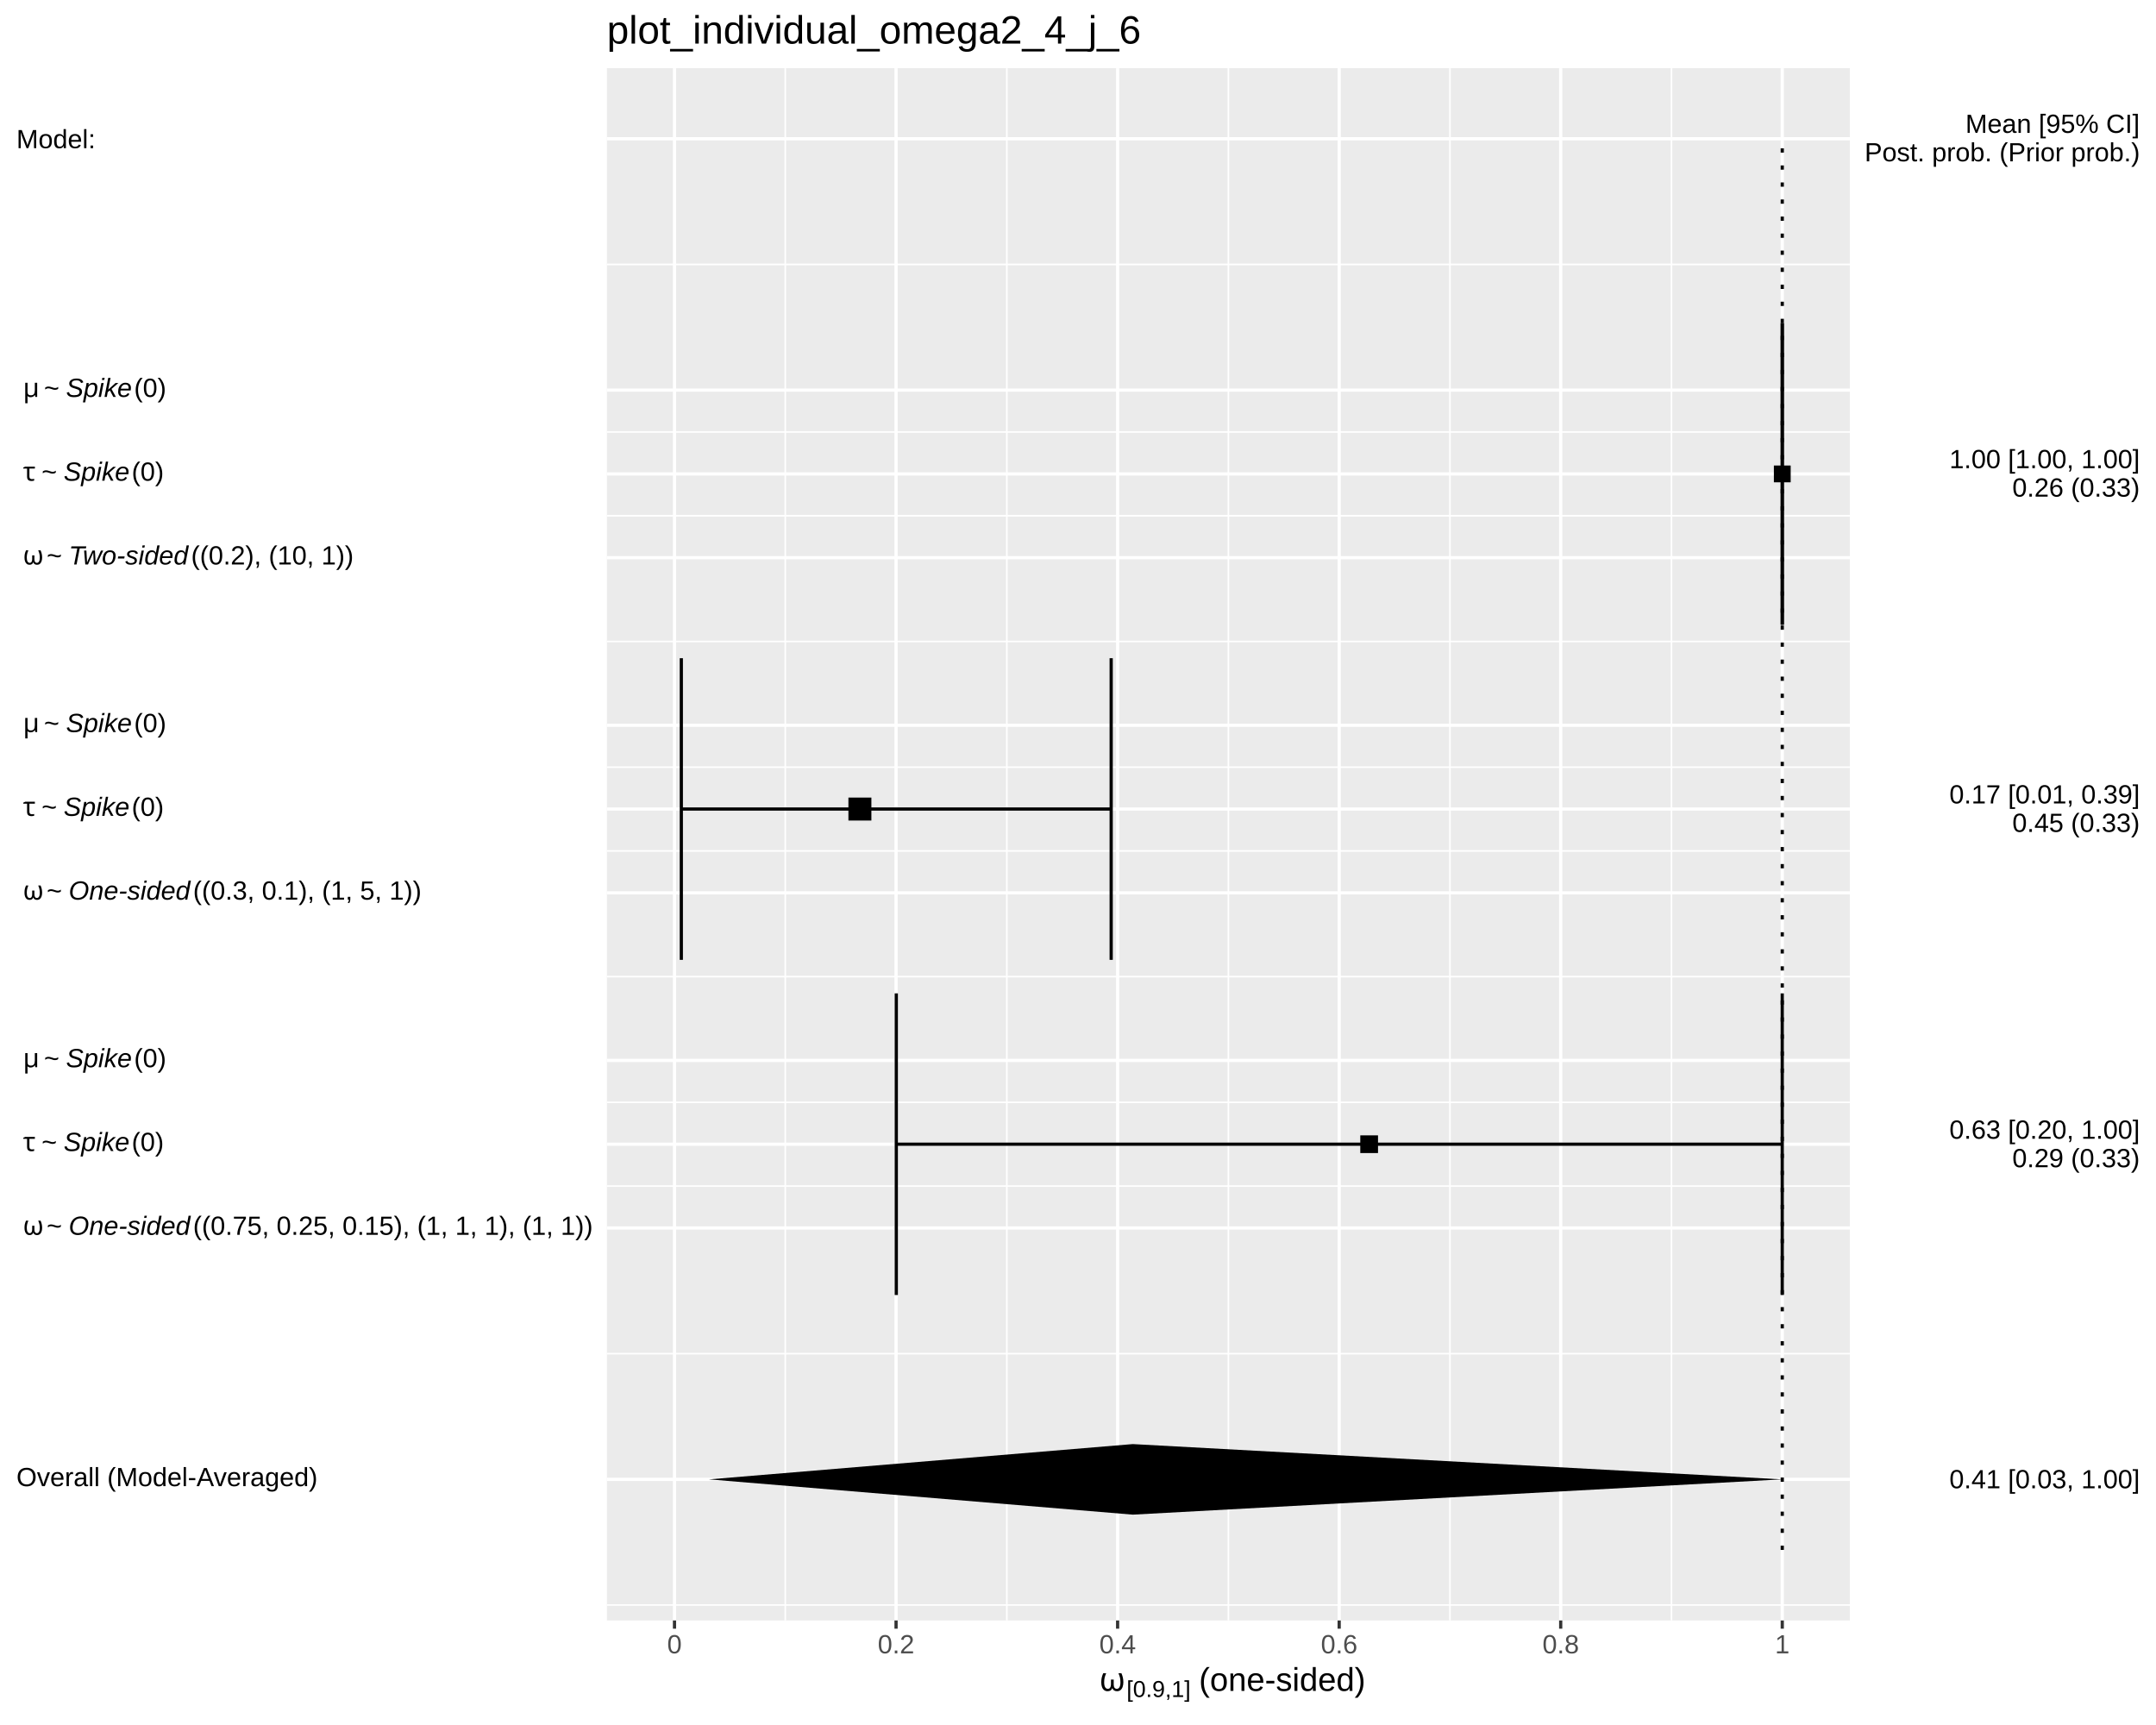
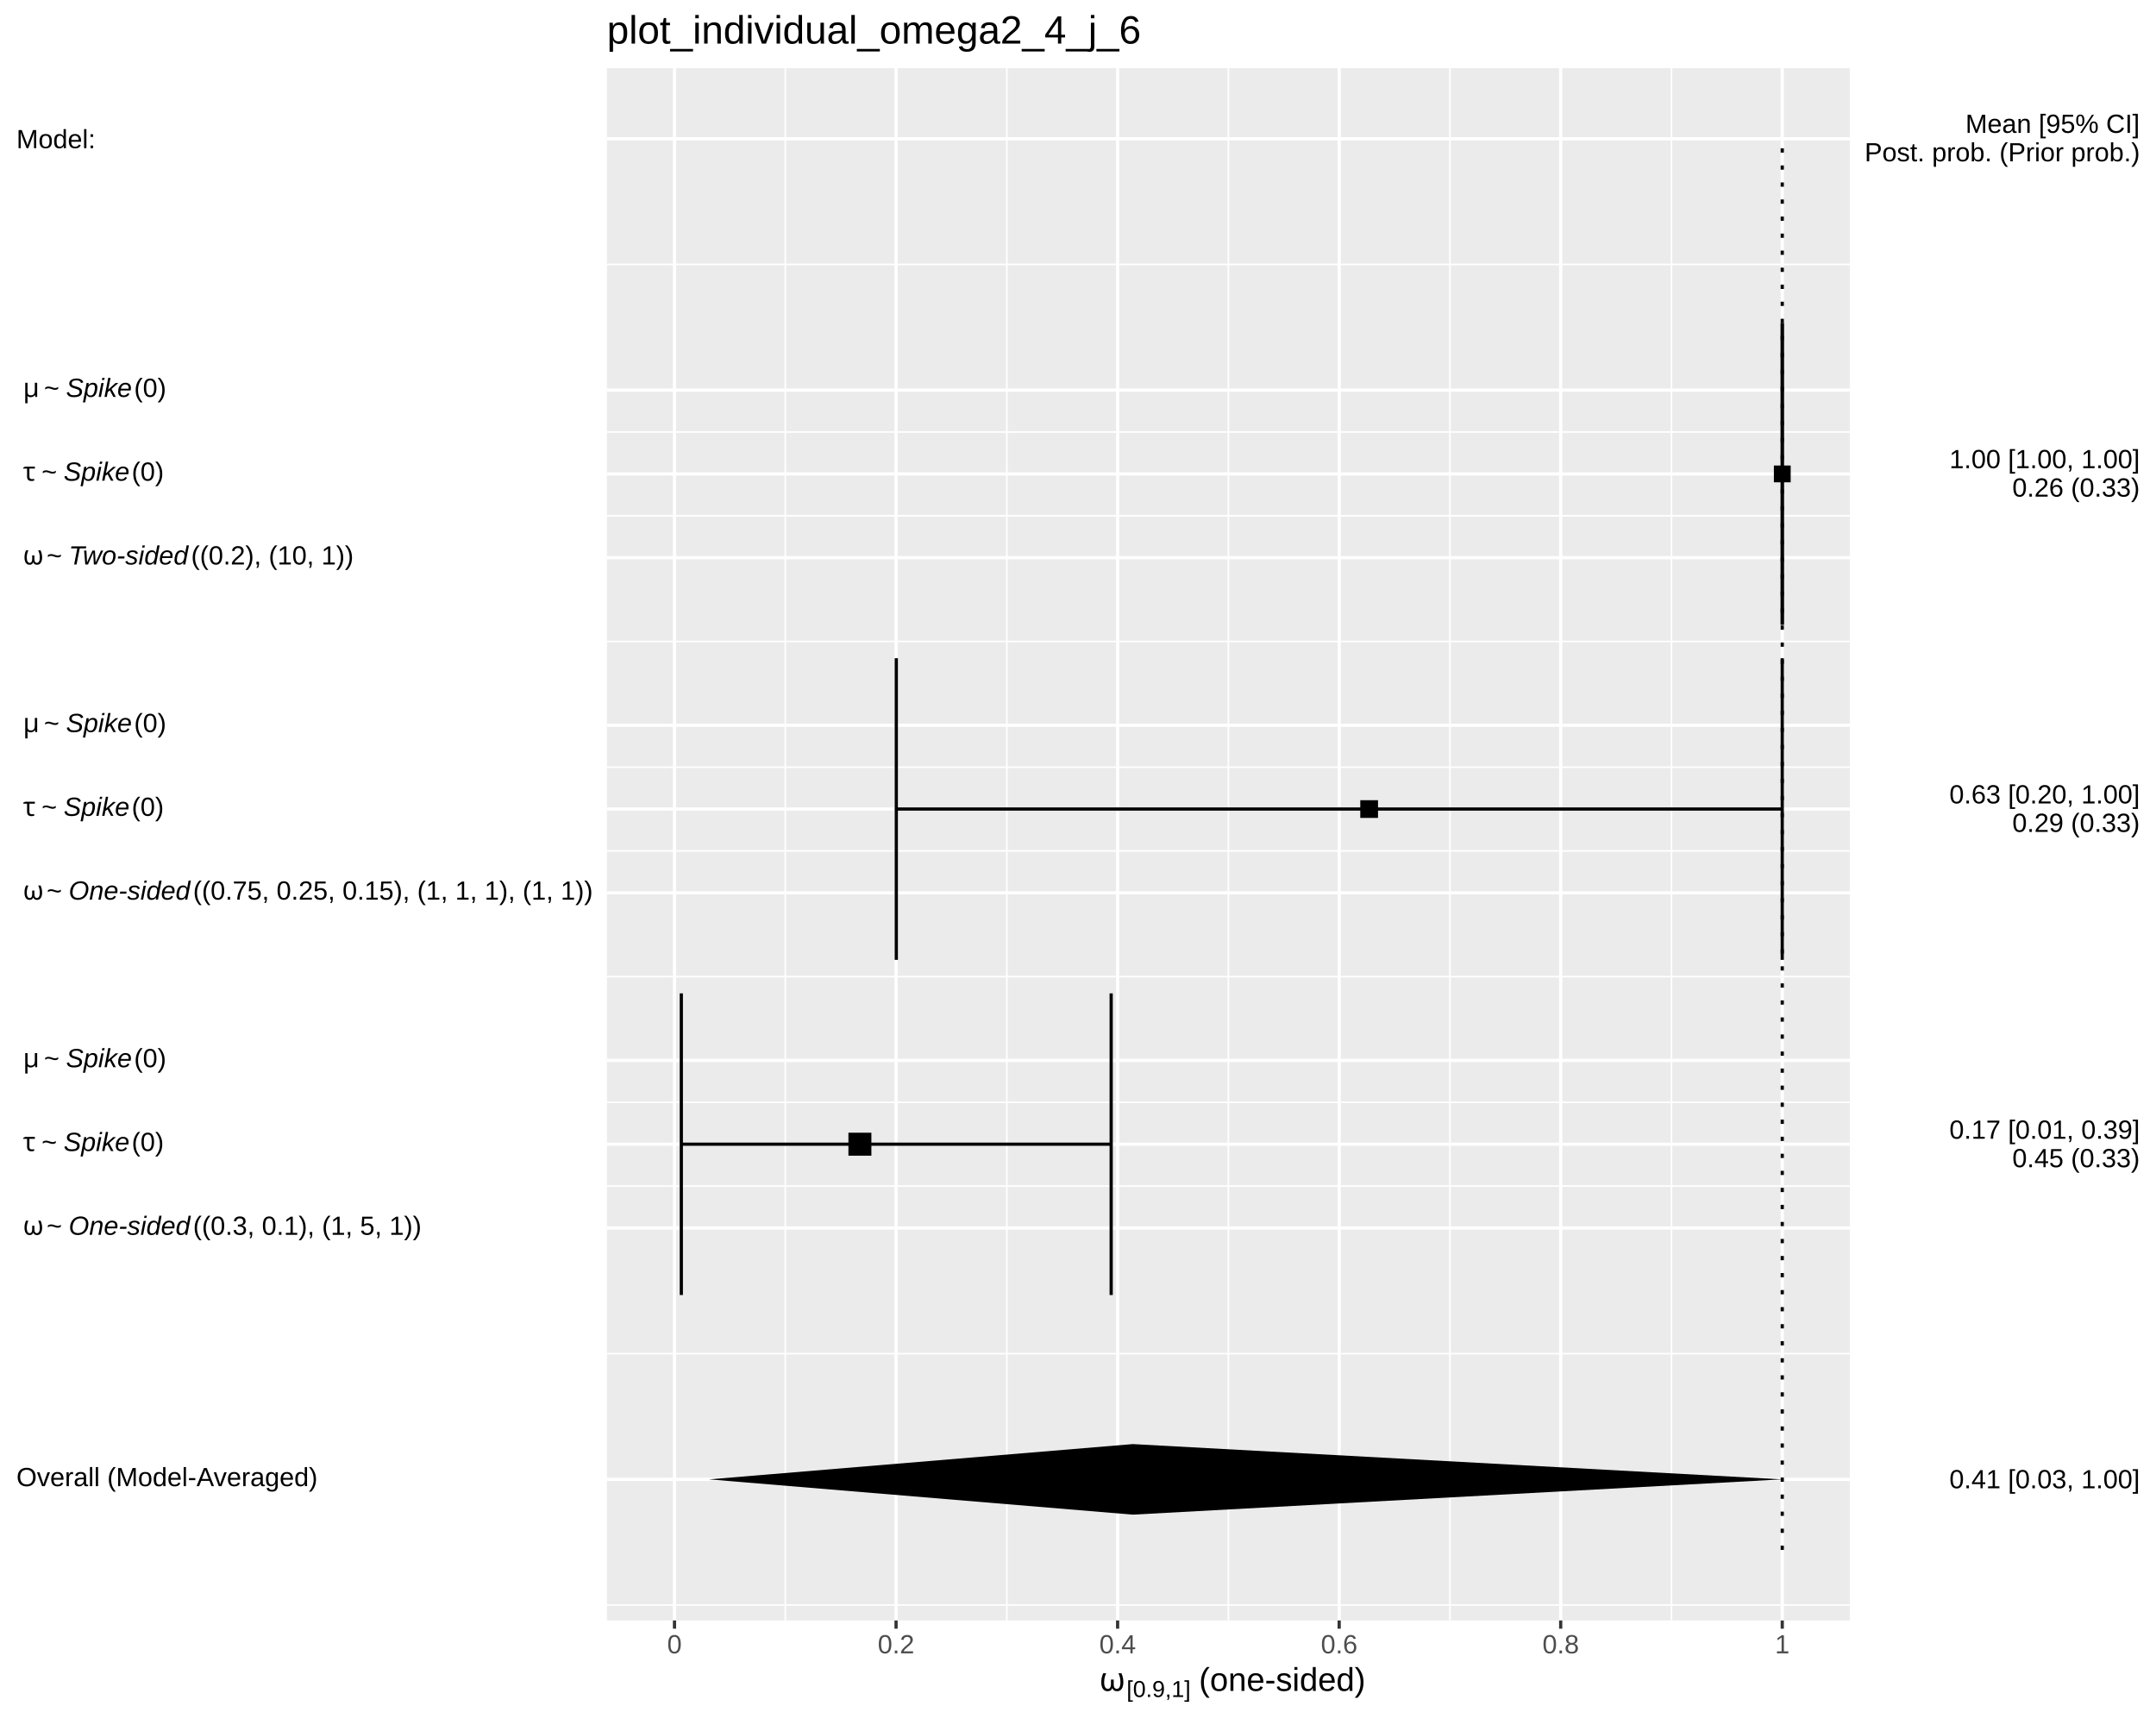
<svg xmlns="http://www.w3.org/2000/svg" viewBox="0 0 720.00 576.00">
  <defs>
    <style type="text/css">
    line, polyline, polygon, path, rect, circle {
      fill: none;
      stroke: #000000;
      stroke-linecap: round;
      stroke-linejoin: round;
      stroke-miterlimit: 10.00;
    }
  </style>
  </defs>
  <rect width="100%" height="100%" style="stroke: none; fill: #FFFFFF;" />
  <rect x="0.00" y="0.00" width="720.00" height="576.00" style="stroke-width: 1.07; stroke: #FFFFFF; fill: #FFFFFF;" />
  <defs>
    <clipPath id="cpMjAyLjY4fDYxNy43Nnw1NDEuMTB8MjIuNzc=">
      <rect x="202.68" y="22.77" width="415.08" height="518.32" />
    </clipPath>
  </defs>
  <rect x="202.68" y="22.77" width="415.08" height="518.32" style="stroke-width: 1.07; stroke: none; fill: #EBEBEB;" clip-path="url(#cpMjAyLjY4fDYxNy43Nnw1NDEuMTB8MjIuNzc=)" />
  <polyline points="202.68,535.94 617.76,535.94 " style="stroke-width: 0.53; stroke: #FFFFFF; stroke-linecap: butt;" clip-path="url(#cpMjAyLjY4fDYxNy43Nnw1NDEuMTB8MjIuNzc=)" />
  <polyline points="202.68,452.01 617.76,452.01 " style="stroke-width: 0.53; stroke: #FFFFFF; stroke-linecap: butt;" clip-path="url(#cpMjAyLjY4fDYxNy43Nnw1NDEuMTB8MjIuNzc=)" />
  <polyline points="202.68,396.05 617.76,396.05 " style="stroke-width: 0.53; stroke: #FFFFFF; stroke-linecap: butt;" clip-path="url(#cpMjAyLjY4fDYxNy43Nnw1NDEuMTB8MjIuNzc=)" />
  <polyline points="202.68,368.08 617.76,368.08 " style="stroke-width: 0.53; stroke: #FFFFFF; stroke-linecap: butt;" clip-path="url(#cpMjAyLjY4fDYxNy43Nnw1NDEuMTB8MjIuNzc=)" />
  <polyline points="202.68,326.11 617.76,326.11 " style="stroke-width: 0.53; stroke: #FFFFFF; stroke-linecap: butt;" clip-path="url(#cpMjAyLjY4fDYxNy43Nnw1NDEuMTB8MjIuNzc=)" />
  <polyline points="202.68,284.14 617.76,284.14 " style="stroke-width: 0.53; stroke: #FFFFFF; stroke-linecap: butt;" clip-path="url(#cpMjAyLjY4fDYxNy43Nnw1NDEuMTB8MjIuNzc=)" />
  <polyline points="202.68,256.16 617.76,256.16 " style="stroke-width: 0.53; stroke: #FFFFFF; stroke-linecap: butt;" clip-path="url(#cpMjAyLjY4fDYxNy43Nnw1NDEuMTB8MjIuNzc=)" />
  <polyline points="202.68,214.20 617.76,214.20 " style="stroke-width: 0.53; stroke: #FFFFFF; stroke-linecap: butt;" clip-path="url(#cpMjAyLjY4fDYxNy43Nnw1NDEuMTB8MjIuNzc=)" />
  <polyline points="202.68,172.23 617.76,172.23 " style="stroke-width: 0.53; stroke: #FFFFFF; stroke-linecap: butt;" clip-path="url(#cpMjAyLjY4fDYxNy43Nnw1NDEuMTB8MjIuNzc=)" />
  <polyline points="202.68,144.25 617.76,144.25 " style="stroke-width: 0.53; stroke: #FFFFFF; stroke-linecap: butt;" clip-path="url(#cpMjAyLjY4fDYxNy43Nnw1NDEuMTB8MjIuNzc=)" />
  <polyline points="202.68,88.30 617.76,88.30 " style="stroke-width: 0.53; stroke: #FFFFFF; stroke-linecap: butt;" clip-path="url(#cpMjAyLjY4fDYxNy43Nnw1NDEuMTB8MjIuNzc=)" />
  <polyline points="262.24,541.10 262.24,22.77 " style="stroke-width: 0.53; stroke: #FFFFFF; stroke-linecap: butt;" clip-path="url(#cpMjAyLjY4fDYxNy43Nnw1NDEuMTB8MjIuNzc=)" />
  <polyline points="336.23,541.10 336.23,22.77 " style="stroke-width: 0.53; stroke: #FFFFFF; stroke-linecap: butt;" clip-path="url(#cpMjAyLjY4fDYxNy43Nnw1NDEuMTB8MjIuNzc=)" />
  <polyline points="410.22,541.10 410.22,22.77 " style="stroke-width: 0.53; stroke: #FFFFFF; stroke-linecap: butt;" clip-path="url(#cpMjAyLjY4fDYxNy43Nnw1NDEuMTB8MjIuNzc=)" />
  <polyline points="484.21,541.10 484.21,22.77 " style="stroke-width: 0.53; stroke: #FFFFFF; stroke-linecap: butt;" clip-path="url(#cpMjAyLjY4fDYxNy43Nnw1NDEuMTB8MjIuNzc=)" />
  <polyline points="558.20,541.10 558.20,22.77 " style="stroke-width: 0.53; stroke: #FFFFFF; stroke-linecap: butt;" clip-path="url(#cpMjAyLjY4fDYxNy43Nnw1NDEuMTB8MjIuNzc=)" />
  <polyline points="202.68,493.98 617.76,493.98 " style="stroke-width: 1.07; stroke: #FFFFFF; stroke-linecap: butt;" clip-path="url(#cpMjAyLjY4fDYxNy43Nnw1NDEuMTB8MjIuNzc=)" />
  <polyline points="202.68,410.04 617.76,410.04 " style="stroke-width: 1.07; stroke: #FFFFFF; stroke-linecap: butt;" clip-path="url(#cpMjAyLjY4fDYxNy43Nnw1NDEuMTB8MjIuNzc=)" />
  <polyline points="202.68,382.06 617.76,382.06 " style="stroke-width: 1.07; stroke: #FFFFFF; stroke-linecap: butt;" clip-path="url(#cpMjAyLjY4fDYxNy43Nnw1NDEuMTB8MjIuNzc=)" />
  <polyline points="202.68,354.09 617.76,354.09 " style="stroke-width: 1.07; stroke: #FFFFFF; stroke-linecap: butt;" clip-path="url(#cpMjAyLjY4fDYxNy43Nnw1NDEuMTB8MjIuNzc=)" />
  <polyline points="202.68,298.13 617.76,298.13 " style="stroke-width: 1.07; stroke: #FFFFFF; stroke-linecap: butt;" clip-path="url(#cpMjAyLjY4fDYxNy43Nnw1NDEuMTB8MjIuNzc=)" />
  <polyline points="202.68,270.15 617.76,270.15 " style="stroke-width: 1.07; stroke: #FFFFFF; stroke-linecap: butt;" clip-path="url(#cpMjAyLjY4fDYxNy43Nnw1NDEuMTB8MjIuNzc=)" />
  <polyline points="202.68,242.18 617.76,242.18 " style="stroke-width: 1.07; stroke: #FFFFFF; stroke-linecap: butt;" clip-path="url(#cpMjAyLjY4fDYxNy43Nnw1NDEuMTB8MjIuNzc=)" />
  <polyline points="202.68,186.22 617.76,186.22 " style="stroke-width: 1.07; stroke: #FFFFFF; stroke-linecap: butt;" clip-path="url(#cpMjAyLjY4fDYxNy43Nnw1NDEuMTB8MjIuNzc=)" />
  <polyline points="202.68,158.24 617.76,158.24 " style="stroke-width: 1.07; stroke: #FFFFFF; stroke-linecap: butt;" clip-path="url(#cpMjAyLjY4fDYxNy43Nnw1NDEuMTB8MjIuNzc=)" />
  <polyline points="202.68,130.26 617.76,130.26 " style="stroke-width: 1.07; stroke: #FFFFFF; stroke-linecap: butt;" clip-path="url(#cpMjAyLjY4fDYxNy43Nnw1NDEuMTB8MjIuNzc=)" />
  <polyline points="202.68,46.33 617.76,46.33 " style="stroke-width: 1.07; stroke: #FFFFFF; stroke-linecap: butt;" clip-path="url(#cpMjAyLjY4fDYxNy43Nnw1NDEuMTB8MjIuNzc=)" />
  <polyline points="225.25,541.10 225.25,22.77 " style="stroke-width: 1.07; stroke: #FFFFFF; stroke-linecap: butt;" clip-path="url(#cpMjAyLjY4fDYxNy43Nnw1NDEuMTB8MjIuNzc=)" />
  <polyline points="299.24,541.10 299.24,22.77 " style="stroke-width: 1.07; stroke: #FFFFFF; stroke-linecap: butt;" clip-path="url(#cpMjAyLjY4fDYxNy43Nnw1NDEuMTB8MjIuNzc=)" />
  <polyline points="373.23,541.10 373.23,22.77 " style="stroke-width: 1.07; stroke: #FFFFFF; stroke-linecap: butt;" clip-path="url(#cpMjAyLjY4fDYxNy43Nnw1NDEuMTB8MjIuNzc=)" />
  <polyline points="447.22,541.10 447.22,22.77 " style="stroke-width: 1.07; stroke: #FFFFFF; stroke-linecap: butt;" clip-path="url(#cpMjAyLjY4fDYxNy43Nnw1NDEuMTB8MjIuNzc=)" />
  <polyline points="521.20,541.10 521.20,22.77 " style="stroke-width: 1.07; stroke: #FFFFFF; stroke-linecap: butt;" clip-path="url(#cpMjAyLjY4fDYxNy43Nnw1NDEuMTB8MjIuNzc=)" />
  <polyline points="595.19,541.10 595.19,22.77 " style="stroke-width: 1.07; stroke: #FFFFFF; stroke-linecap: butt;" clip-path="url(#cpMjAyLjY4fDYxNy43Nnw1NDEuMTB8MjIuNzc=)" />
  <polyline points="595.19,208.60 595.19,107.88 " style="stroke-width: 1.07; stroke-linecap: butt;" clip-path="url(#cpMjAyLjY4fDYxNy43Nnw1NDEuMTB8MjIuNzc=)" />
  <polyline points="595.19,158.24 595.19,158.24 " style="stroke-width: 1.07; stroke-linecap: butt;" clip-path="url(#cpMjAyLjY4fDYxNy43Nnw1NDEuMTB8MjIuNzc=)" />
  <polyline points="595.19,208.60 595.19,107.88 " style="stroke-width: 1.07; stroke-linecap: butt;" clip-path="url(#cpMjAyLjY4fDYxNy43Nnw1NDEuMTB8MjIuNzc=)" />
-   <polyline points="371.08,320.51 371.08,219.79 " style="stroke-width: 1.07; stroke-linecap: butt;" clip-path="url(#cpMjAyLjY4fDYxNy43Nnw1NDEuMTB8MjIuNzc=)" />
-   <polyline points="371.08,270.15 227.53,270.15 " style="stroke-width: 1.07; stroke-linecap: butt;" clip-path="url(#cpMjAyLjY4fDYxNy43Nnw1NDEuMTB8MjIuNzc=)" />
-   <polyline points="227.53,320.51 227.53,219.79 " style="stroke-width: 1.07; stroke-linecap: butt;" clip-path="url(#cpMjAyLjY4fDYxNy43Nnw1NDEuMTB8MjIuNzc=)" />
-   <polyline points="595.18,432.42 595.18,331.70 " style="stroke-width: 1.07; stroke-linecap: butt;" clip-path="url(#cpMjAyLjY4fDYxNy43Nnw1NDEuMTB8MjIuNzc=)" />
-   <polyline points="595.18,382.06 299.32,382.06 " style="stroke-width: 1.07; stroke-linecap: butt;" clip-path="url(#cpMjAyLjY4fDYxNy43Nnw1NDEuMTB8MjIuNzc=)" />
-   <polyline points="299.32,432.42 299.32,331.70 " style="stroke-width: 1.07; stroke-linecap: butt;" clip-path="url(#cpMjAyLjY4fDYxNy43Nnw1NDEuMTB8MjIuNzc=)" />
+   <polyline points="595.18,320.51 595.18,219.79 " style="stroke-width: 1.07; stroke-linecap: butt;" clip-path="url(#cpMjAyLjY4fDYxNy43Nnw1NDEuMTB8MjIuNzc=)" />
+   <polyline points="595.18,270.15 299.32,270.15 " style="stroke-width: 1.07; stroke-linecap: butt;" clip-path="url(#cpMjAyLjY4fDYxNy43Nnw1NDEuMTB8MjIuNzc=)" />
+   <polyline points="299.32,320.51 299.32,219.79 " style="stroke-width: 1.07; stroke-linecap: butt;" clip-path="url(#cpMjAyLjY4fDYxNy43Nnw1NDEuMTB8MjIuNzc=)" />
+   <polyline points="371.08,432.42 371.08,331.70 " style="stroke-width: 1.07; stroke-linecap: butt;" clip-path="url(#cpMjAyLjY4fDYxNy43Nnw1NDEuMTB8MjIuNzc=)" />
+   <polyline points="371.08,382.06 227.53,382.06 " style="stroke-width: 1.07; stroke-linecap: butt;" clip-path="url(#cpMjAyLjY4fDYxNy43Nnw1NDEuMTB8MjIuNzc=)" />
+   <polyline points="227.53,432.42 227.53,331.70 " style="stroke-width: 1.07; stroke-linecap: butt;" clip-path="url(#cpMjAyLjY4fDYxNy43Nnw1NDEuMTB8MjIuNzc=)" />
  <polygon points="592.39,161.05 598.00,161.05 598.00,155.44 592.39,155.44 " style="stroke-width: 0.71; stroke: none; fill: #000000;" clip-path="url(#cpMjAyLjY4fDYxNy43Nnw1NDEuMTB8MjIuNzc=)" />
-   <polygon points="283.33,273.99 291.00,273.99 291.00,266.32 283.33,266.32 " style="stroke-width: 0.71; stroke: none; fill: #000000;" clip-path="url(#cpMjAyLjY4fDYxNy43Nnw1NDEuMTB8MjIuNzc=)" />
-   <polygon points="454.27,385.02 460.19,385.02 460.19,379.11 454.27,379.11 " style="stroke-width: 0.71; stroke: none; fill: #000000;" clip-path="url(#cpMjAyLjY4fDYxNy43Nnw1NDEuMTB8MjIuNzc=)" />
+   <polygon points="454.27,273.11 460.19,273.11 460.19,267.20 454.27,267.20 " style="stroke-width: 0.71; stroke: none; fill: #000000;" clip-path="url(#cpMjAyLjY4fDYxNy43Nnw1NDEuMTB8MjIuNzc=)" />
+   <polygon points="283.33,385.90 291.00,385.90 291.00,378.23 283.33,378.23 " style="stroke-width: 0.71; stroke: none; fill: #000000;" clip-path="url(#cpMjAyLjY4fDYxNy43Nnw1NDEuMTB8MjIuNzc=)" />
  <polygon points="378.29,505.76 236.74,493.98 378.29,482.20 595.19,493.98 " style="stroke-width: 1.07; stroke: none; fill: #000000;" clip-path="url(#cpMjAyLjY4fDYxNy43Nnw1NDEuMTB8MjIuNzc=)" />
  <polyline points="595.19,517.54 595.19,46.33 " style="stroke-width: 1.07; stroke-dasharray: 1.42,4.27; stroke-linecap: butt;" clip-path="url(#cpMjAyLjY4fDYxNy43Nnw1NDEuMTB8MjIuNzc=)" />
  <defs>
    <clipPath id="cpMC4wMHw3MjAuMDB8NTc2LjAwfDAuMDA=">
      <rect x="0.00" y="0.00" width="720.00" height="576.00" />
    </clipPath>
  </defs>
  <g clip-path="url(#cpMC4wMHw3MjAuMDB8NTc2LjAwfDAuMDA=)">
    <text x="5.48" y="496.25" style="font-size: 8.80px; font-family: Liberation Sans;" textLength="100.52px" lengthAdjust="spacingAndGlyphs">Overall (Model-Averaged)</text>
  </g>
  <g clip-path="url(#cpMC4wMHw3MjAuMDB8NTc2LjAwfDAuMDA=)">
    <text x="5.48" y="412.32" style="font-size: 8.80px; font-family: Symbola;" textLength="2.20px" lengthAdjust="spacingAndGlyphs"> </text>
  </g>
  <g clip-path="url(#cpMC4wMHw3MjAuMDB8NTc2LjAwfDAuMDA=)">
    <text x="7.68" y="412.32" style="font-size: 8.80px; font-family: Symbola;" textLength="5.70px" lengthAdjust="spacingAndGlyphs">ω</text>
  </g>
  <g clip-path="url(#cpMC4wMHw3MjAuMDB8NTc2LjAwfDAuMDA=)">
    <text x="13.39" y="412.32" style="font-size: 8.80px; font-family: Symbola;" textLength="2.20px" lengthAdjust="spacingAndGlyphs"> </text>
  </g>
  <g clip-path="url(#cpMC4wMHw3MjAuMDB8NTc2LjAwfDAuMDA=)">
    <text x="15.59" y="412.32" style="font-size: 8.80px; font-family: Liberation Sans;" textLength="5.14px" lengthAdjust="spacingAndGlyphs">~</text>
  </g>
  <g clip-path="url(#cpMC4wMHw3MjAuMDB8NTc2LjAwfDAuMDA=)">
    <text x="20.73" y="412.32" style="font-size: 8.80px; font-family: Symbola;" textLength="2.20px" lengthAdjust="spacingAndGlyphs"> </text>
  </g>
  <g clip-path="url(#cpMC4wMHw3MjAuMDB8NTc2LjAwfDAuMDA=)">
    <text x="22.93" y="412.32" style="font-size: 8.80px; font-style: italic; font-family: Liberation Sans;" textLength="40.58px" lengthAdjust="spacingAndGlyphs">One-sided</text>
  </g>
  <g clip-path="url(#cpMC4wMHw3MjAuMDB8NTc2LjAwfDAuMDA=)">
-     <text x="64.47" y="412.32" style="font-size: 8.80px; font-family: Liberation Sans;" textLength="133.28px" lengthAdjust="spacingAndGlyphs">((0.75, 0.25, 0.15), (1, 1, 1), (1, 1))</text>
+     <text x="64.47" y="412.32" style="font-size: 8.80px; font-family: Liberation Sans;" textLength="76.14px" lengthAdjust="spacingAndGlyphs">((0.3, 0.1), (1, 5, 1))</text>
  </g>
  <g clip-path="url(#cpMC4wMHw3MjAuMDB8NTc2LjAwfDAuMDA=)">
    <text x="5.48" y="384.34" style="font-size: 8.80px; font-family: Symbola;" textLength="2.20px" lengthAdjust="spacingAndGlyphs"> </text>
  </g>
  <g clip-path="url(#cpMC4wMHw3MjAuMDB8NTc2LjAwfDAuMDA=)">
    <text x="7.68" y="384.34" style="font-size: 8.80px; font-family: Symbola;" textLength="4.02px" lengthAdjust="spacingAndGlyphs">τ</text>
  </g>
  <g clip-path="url(#cpMC4wMHw3MjAuMDB8NTc2LjAwfDAuMDA=)">
    <text x="11.70" y="384.34" style="font-size: 8.80px; font-family: Symbola;" textLength="2.20px" lengthAdjust="spacingAndGlyphs"> </text>
  </g>
  <g clip-path="url(#cpMC4wMHw3MjAuMDB8NTc2LjAwfDAuMDA=)">
    <text x="13.90" y="384.34" style="font-size: 8.80px; font-family: Liberation Sans;" textLength="5.14px" lengthAdjust="spacingAndGlyphs">~</text>
  </g>
  <g clip-path="url(#cpMC4wMHw3MjAuMDB8NTc2LjAwfDAuMDA=)">
    <text x="19.04" y="384.34" style="font-size: 8.80px; font-family: Symbola;" textLength="2.20px" lengthAdjust="spacingAndGlyphs"> </text>
  </g>
  <g clip-path="url(#cpMC4wMHw3MjAuMDB8NTc2LjAwfDAuMDA=)">
    <text x="21.25" y="384.34" style="font-size: 8.80px; font-style: italic; font-family: Liberation Sans;" textLength="22.02px" lengthAdjust="spacingAndGlyphs">Spike</text>
  </g>
  <g clip-path="url(#cpMC4wMHw3MjAuMDB8NTc2LjAwfDAuMDA=)">
    <text x="43.97" y="384.34" style="font-size: 8.80px; font-family: Liberation Sans;" textLength="10.73px" lengthAdjust="spacingAndGlyphs">(0)</text>
  </g>
  <g clip-path="url(#cpMC4wMHw3MjAuMDB8NTc2LjAwfDAuMDA=)">
    <text x="5.48" y="356.36" style="font-size: 8.80px; font-family: Symbola;" textLength="2.20px" lengthAdjust="spacingAndGlyphs"> </text>
  </g>
  <g clip-path="url(#cpMC4wMHw3MjAuMDB8NTc2LjAwfDAuMDA=)">
    <text x="7.68" y="356.36" style="font-size: 8.80px; font-family: Symbola;" textLength="4.81px" lengthAdjust="spacingAndGlyphs">μ</text>
  </g>
  <g clip-path="url(#cpMC4wMHw3MjAuMDB8NTc2LjAwfDAuMDA=)">
    <text x="12.50" y="356.36" style="font-size: 8.80px; font-family: Symbola;" textLength="2.20px" lengthAdjust="spacingAndGlyphs"> </text>
  </g>
  <g clip-path="url(#cpMC4wMHw3MjAuMDB8NTc2LjAwfDAuMDA=)">
    <text x="14.70" y="356.36" style="font-size: 8.80px; font-family: Liberation Sans;" textLength="5.14px" lengthAdjust="spacingAndGlyphs">~</text>
  </g>
  <g clip-path="url(#cpMC4wMHw3MjAuMDB8NTc2LjAwfDAuMDA=)">
    <text x="19.84" y="356.36" style="font-size: 8.80px; font-family: Symbola;" textLength="2.20px" lengthAdjust="spacingAndGlyphs"> </text>
  </g>
  <g clip-path="url(#cpMC4wMHw3MjAuMDB8NTc2LjAwfDAuMDA=)">
    <text x="22.04" y="356.36" style="font-size: 8.80px; font-style: italic; font-family: Liberation Sans;" textLength="22.02px" lengthAdjust="spacingAndGlyphs">Spike</text>
  </g>
  <g clip-path="url(#cpMC4wMHw3MjAuMDB8NTc2LjAwfDAuMDA=)">
    <text x="44.77" y="356.36" style="font-size: 8.80px; font-family: Liberation Sans;" textLength="10.73px" lengthAdjust="spacingAndGlyphs">(0)</text>
  </g>
  <g clip-path="url(#cpMC4wMHw3MjAuMDB8NTc2LjAwfDAuMDA=)">
    <text x="5.48" y="300.40" style="font-size: 8.80px; font-family: Symbola;" textLength="2.20px" lengthAdjust="spacingAndGlyphs"> </text>
  </g>
  <g clip-path="url(#cpMC4wMHw3MjAuMDB8NTc2LjAwfDAuMDA=)">
    <text x="7.68" y="300.40" style="font-size: 8.80px; font-family: Symbola;" textLength="5.70px" lengthAdjust="spacingAndGlyphs">ω</text>
  </g>
  <g clip-path="url(#cpMC4wMHw3MjAuMDB8NTc2LjAwfDAuMDA=)">
    <text x="13.39" y="300.40" style="font-size: 8.80px; font-family: Symbola;" textLength="2.20px" lengthAdjust="spacingAndGlyphs"> </text>
  </g>
  <g clip-path="url(#cpMC4wMHw3MjAuMDB8NTc2LjAwfDAuMDA=)">
    <text x="15.59" y="300.40" style="font-size: 8.80px; font-family: Liberation Sans;" textLength="5.14px" lengthAdjust="spacingAndGlyphs">~</text>
  </g>
  <g clip-path="url(#cpMC4wMHw3MjAuMDB8NTc2LjAwfDAuMDA=)">
    <text x="20.73" y="300.40" style="font-size: 8.80px; font-family: Symbola;" textLength="2.20px" lengthAdjust="spacingAndGlyphs"> </text>
  </g>
  <g clip-path="url(#cpMC4wMHw3MjAuMDB8NTc2LjAwfDAuMDA=)">
    <text x="22.93" y="300.40" style="font-size: 8.80px; font-style: italic; font-family: Liberation Sans;" textLength="40.58px" lengthAdjust="spacingAndGlyphs">One-sided</text>
  </g>
  <g clip-path="url(#cpMC4wMHw3MjAuMDB8NTc2LjAwfDAuMDA=)">
-     <text x="64.47" y="300.40" style="font-size: 8.80px; font-family: Liberation Sans;" textLength="76.14px" lengthAdjust="spacingAndGlyphs">((0.3, 0.1), (1, 5, 1))</text>
+     <text x="64.47" y="300.40" style="font-size: 8.80px; font-family: Liberation Sans;" textLength="133.28px" lengthAdjust="spacingAndGlyphs">((0.75, 0.25, 0.15), (1, 1, 1), (1, 1))</text>
  </g>
  <g clip-path="url(#cpMC4wMHw3MjAuMDB8NTc2LjAwfDAuMDA=)">
    <text x="5.48" y="272.43" style="font-size: 8.80px; font-family: Symbola;" textLength="2.20px" lengthAdjust="spacingAndGlyphs"> </text>
  </g>
  <g clip-path="url(#cpMC4wMHw3MjAuMDB8NTc2LjAwfDAuMDA=)">
    <text x="7.68" y="272.43" style="font-size: 8.80px; font-family: Symbola;" textLength="4.02px" lengthAdjust="spacingAndGlyphs">τ</text>
  </g>
  <g clip-path="url(#cpMC4wMHw3MjAuMDB8NTc2LjAwfDAuMDA=)">
    <text x="11.70" y="272.43" style="font-size: 8.80px; font-family: Symbola;" textLength="2.20px" lengthAdjust="spacingAndGlyphs"> </text>
  </g>
  <g clip-path="url(#cpMC4wMHw3MjAuMDB8NTc2LjAwfDAuMDA=)">
    <text x="13.90" y="272.43" style="font-size: 8.80px; font-family: Liberation Sans;" textLength="5.14px" lengthAdjust="spacingAndGlyphs">~</text>
  </g>
  <g clip-path="url(#cpMC4wMHw3MjAuMDB8NTc2LjAwfDAuMDA=)">
    <text x="19.04" y="272.43" style="font-size: 8.80px; font-family: Symbola;" textLength="2.20px" lengthAdjust="spacingAndGlyphs"> </text>
  </g>
  <g clip-path="url(#cpMC4wMHw3MjAuMDB8NTc2LjAwfDAuMDA=)">
    <text x="21.25" y="272.43" style="font-size: 8.80px; font-style: italic; font-family: Liberation Sans;" textLength="22.02px" lengthAdjust="spacingAndGlyphs">Spike</text>
  </g>
  <g clip-path="url(#cpMC4wMHw3MjAuMDB8NTc2LjAwfDAuMDA=)">
    <text x="43.97" y="272.43" style="font-size: 8.80px; font-family: Liberation Sans;" textLength="10.73px" lengthAdjust="spacingAndGlyphs">(0)</text>
  </g>
  <g clip-path="url(#cpMC4wMHw3MjAuMDB8NTc2LjAwfDAuMDA=)">
    <text x="5.48" y="244.45" style="font-size: 8.80px; font-family: Symbola;" textLength="2.20px" lengthAdjust="spacingAndGlyphs"> </text>
  </g>
  <g clip-path="url(#cpMC4wMHw3MjAuMDB8NTc2LjAwfDAuMDA=)">
    <text x="7.68" y="244.45" style="font-size: 8.80px; font-family: Symbola;" textLength="4.81px" lengthAdjust="spacingAndGlyphs">μ</text>
  </g>
  <g clip-path="url(#cpMC4wMHw3MjAuMDB8NTc2LjAwfDAuMDA=)">
    <text x="12.50" y="244.45" style="font-size: 8.80px; font-family: Symbola;" textLength="2.20px" lengthAdjust="spacingAndGlyphs"> </text>
  </g>
  <g clip-path="url(#cpMC4wMHw3MjAuMDB8NTc2LjAwfDAuMDA=)">
    <text x="14.70" y="244.45" style="font-size: 8.80px; font-family: Liberation Sans;" textLength="5.14px" lengthAdjust="spacingAndGlyphs">~</text>
  </g>
  <g clip-path="url(#cpMC4wMHw3MjAuMDB8NTc2LjAwfDAuMDA=)">
    <text x="19.84" y="244.45" style="font-size: 8.80px; font-family: Symbola;" textLength="2.20px" lengthAdjust="spacingAndGlyphs"> </text>
  </g>
  <g clip-path="url(#cpMC4wMHw3MjAuMDB8NTc2LjAwfDAuMDA=)">
    <text x="22.04" y="244.45" style="font-size: 8.80px; font-style: italic; font-family: Liberation Sans;" textLength="22.02px" lengthAdjust="spacingAndGlyphs">Spike</text>
  </g>
  <g clip-path="url(#cpMC4wMHw3MjAuMDB8NTc2LjAwfDAuMDA=)">
    <text x="44.77" y="244.45" style="font-size: 8.80px; font-family: Liberation Sans;" textLength="10.73px" lengthAdjust="spacingAndGlyphs">(0)</text>
  </g>
  <g clip-path="url(#cpMC4wMHw3MjAuMDB8NTc2LjAwfDAuMDA=)">
    <text x="5.48" y="188.49" style="font-size: 8.80px; font-family: Symbola;" textLength="2.20px" lengthAdjust="spacingAndGlyphs"> </text>
  </g>
  <g clip-path="url(#cpMC4wMHw3MjAuMDB8NTc2LjAwfDAuMDA=)">
    <text x="7.68" y="188.49" style="font-size: 8.80px; font-family: Symbola;" textLength="5.70px" lengthAdjust="spacingAndGlyphs">ω</text>
  </g>
  <g clip-path="url(#cpMC4wMHw3MjAuMDB8NTc2LjAwfDAuMDA=)">
    <text x="13.39" y="188.49" style="font-size: 8.80px; font-family: Symbola;" textLength="2.20px" lengthAdjust="spacingAndGlyphs"> </text>
  </g>
  <g clip-path="url(#cpMC4wMHw3MjAuMDB8NTc2LjAwfDAuMDA=)">
    <text x="15.59" y="188.49" style="font-size: 8.80px; font-family: Liberation Sans;" textLength="5.14px" lengthAdjust="spacingAndGlyphs">~</text>
  </g>
  <g clip-path="url(#cpMC4wMHw3MjAuMDB8NTc2LjAwfDAuMDA=)">
    <text x="20.73" y="188.49" style="font-size: 8.80px; font-family: Symbola;" textLength="2.20px" lengthAdjust="spacingAndGlyphs"> </text>
  </g>
  <g clip-path="url(#cpMC4wMHw3MjAuMDB8NTc2LjAwfDAuMDA=)">
    <text x="22.93" y="188.49" style="font-size: 8.80px; font-style: italic; font-family: Liberation Sans;" textLength="39.92px" lengthAdjust="spacingAndGlyphs">Two-sided</text>
  </g>
  <g clip-path="url(#cpMC4wMHw3MjAuMDB8NTc2LjAwfDAuMDA=)">
    <text x="63.81" y="188.49" style="font-size: 8.80px; font-family: Liberation Sans;" textLength="54.17px" lengthAdjust="spacingAndGlyphs">((0.2), (10, 1))</text>
  </g>
  <g clip-path="url(#cpMC4wMHw3MjAuMDB8NTc2LjAwfDAuMDA=)">
    <text x="5.48" y="160.52" style="font-size: 8.80px; font-family: Symbola;" textLength="2.20px" lengthAdjust="spacingAndGlyphs"> </text>
  </g>
  <g clip-path="url(#cpMC4wMHw3MjAuMDB8NTc2LjAwfDAuMDA=)">
    <text x="7.68" y="160.52" style="font-size: 8.80px; font-family: Symbola;" textLength="4.02px" lengthAdjust="spacingAndGlyphs">τ</text>
  </g>
  <g clip-path="url(#cpMC4wMHw3MjAuMDB8NTc2LjAwfDAuMDA=)">
    <text x="11.70" y="160.52" style="font-size: 8.80px; font-family: Symbola;" textLength="2.20px" lengthAdjust="spacingAndGlyphs"> </text>
  </g>
  <g clip-path="url(#cpMC4wMHw3MjAuMDB8NTc2LjAwfDAuMDA=)">
    <text x="13.90" y="160.52" style="font-size: 8.80px; font-family: Liberation Sans;" textLength="5.14px" lengthAdjust="spacingAndGlyphs">~</text>
  </g>
  <g clip-path="url(#cpMC4wMHw3MjAuMDB8NTc2LjAwfDAuMDA=)">
    <text x="19.04" y="160.52" style="font-size: 8.80px; font-family: Symbola;" textLength="2.20px" lengthAdjust="spacingAndGlyphs"> </text>
  </g>
  <g clip-path="url(#cpMC4wMHw3MjAuMDB8NTc2LjAwfDAuMDA=)">
    <text x="21.25" y="160.52" style="font-size: 8.80px; font-style: italic; font-family: Liberation Sans;" textLength="22.02px" lengthAdjust="spacingAndGlyphs">Spike</text>
  </g>
  <g clip-path="url(#cpMC4wMHw3MjAuMDB8NTc2LjAwfDAuMDA=)">
    <text x="43.97" y="160.52" style="font-size: 8.80px; font-family: Liberation Sans;" textLength="10.73px" lengthAdjust="spacingAndGlyphs">(0)</text>
  </g>
  <g clip-path="url(#cpMC4wMHw3MjAuMDB8NTc2LjAwfDAuMDA=)">
    <text x="5.48" y="132.54" style="font-size: 8.80px; font-family: Symbola;" textLength="2.20px" lengthAdjust="spacingAndGlyphs"> </text>
  </g>
  <g clip-path="url(#cpMC4wMHw3MjAuMDB8NTc2LjAwfDAuMDA=)">
    <text x="7.68" y="132.54" style="font-size: 8.80px; font-family: Symbola;" textLength="4.81px" lengthAdjust="spacingAndGlyphs">μ</text>
  </g>
  <g clip-path="url(#cpMC4wMHw3MjAuMDB8NTc2LjAwfDAuMDA=)">
    <text x="12.50" y="132.54" style="font-size: 8.80px; font-family: Symbola;" textLength="2.20px" lengthAdjust="spacingAndGlyphs"> </text>
  </g>
  <g clip-path="url(#cpMC4wMHw3MjAuMDB8NTc2LjAwfDAuMDA=)">
    <text x="14.70" y="132.54" style="font-size: 8.80px; font-family: Liberation Sans;" textLength="5.14px" lengthAdjust="spacingAndGlyphs">~</text>
  </g>
  <g clip-path="url(#cpMC4wMHw3MjAuMDB8NTc2LjAwfDAuMDA=)">
    <text x="19.84" y="132.54" style="font-size: 8.80px; font-family: Symbola;" textLength="2.20px" lengthAdjust="spacingAndGlyphs"> </text>
  </g>
  <g clip-path="url(#cpMC4wMHw3MjAuMDB8NTc2LjAwfDAuMDA=)">
    <text x="22.04" y="132.54" style="font-size: 8.80px; font-style: italic; font-family: Liberation Sans;" textLength="22.02px" lengthAdjust="spacingAndGlyphs">Spike</text>
  </g>
  <g clip-path="url(#cpMC4wMHw3MjAuMDB8NTc2LjAwfDAuMDA=)">
    <text x="44.77" y="132.54" style="font-size: 8.80px; font-family: Liberation Sans;" textLength="10.73px" lengthAdjust="spacingAndGlyphs">(0)</text>
  </g>
  <g clip-path="url(#cpMC4wMHw3MjAuMDB8NTc2LjAwfDAuMDA=)">
    <text x="5.48" y="49.48" style="font-size: 8.80px; font-family: Liberation Sans;" textLength="26.39px" lengthAdjust="spacingAndGlyphs">Model:</text>
  </g>
  <g clip-path="url(#cpMC4wMHw3MjAuMDB8NTc2LjAwfDAuMDA=)">
    <text x="651.00" y="496.95" style="font-size: 8.80px; font-family: Liberation Sans;" textLength="63.52px" lengthAdjust="spacingAndGlyphs">0.41 [0.03, 1.00]</text>
  </g>
  <g clip-path="url(#cpMC4wMHw3MjAuMDB8NTc2LjAwfDAuMDA=)">
-     <text x="651.00" y="380.24" style="font-size: 8.80px; font-family: Liberation Sans;" textLength="63.52px" lengthAdjust="spacingAndGlyphs">0.63 [0.20, 1.00]</text>
-   </g>
-   <g clip-path="url(#cpMC4wMHw3MjAuMDB8NTc2LjAwfDAuMDA=)">
-     <text x="672.02" y="389.75" style="font-size: 8.80px; font-family: Liberation Sans;" textLength="42.50px" lengthAdjust="spacingAndGlyphs">0.29 (0.33)</text>
-   </g>
-   <g clip-path="url(#cpMC4wMHw3MjAuMDB8NTc2LjAwfDAuMDA=)">
-     <text x="651.00" y="268.28" style="font-size: 8.80px; font-family: Liberation Sans;" textLength="63.52px" lengthAdjust="spacingAndGlyphs">0.17 [0.01, 0.39]</text>
-   </g>
-   <g clip-path="url(#cpMC4wMHw3MjAuMDB8NTc2LjAwfDAuMDA=)">
-     <text x="672.02" y="277.79" style="font-size: 8.80px; font-family: Liberation Sans;" textLength="42.50px" lengthAdjust="spacingAndGlyphs">0.45 (0.33)</text>
+     <text x="651.00" y="380.24" style="font-size: 8.80px; font-family: Liberation Sans;" textLength="63.52px" lengthAdjust="spacingAndGlyphs">0.17 [0.01, 0.39]</text>
+   </g>
+   <g clip-path="url(#cpMC4wMHw3MjAuMDB8NTc2LjAwfDAuMDA=)">
+     <text x="672.02" y="389.75" style="font-size: 8.80px; font-family: Liberation Sans;" textLength="42.50px" lengthAdjust="spacingAndGlyphs">0.45 (0.33)</text>
+   </g>
+   <g clip-path="url(#cpMC4wMHw3MjAuMDB8NTc2LjAwfDAuMDA=)">
+     <text x="651.00" y="268.28" style="font-size: 8.80px; font-family: Liberation Sans;" textLength="63.52px" lengthAdjust="spacingAndGlyphs">0.63 [0.20, 1.00]</text>
+   </g>
+   <g clip-path="url(#cpMC4wMHw3MjAuMDB8NTc2LjAwfDAuMDA=)">
+     <text x="672.02" y="277.79" style="font-size: 8.80px; font-family: Liberation Sans;" textLength="42.50px" lengthAdjust="spacingAndGlyphs">0.29 (0.33)</text>
  </g>
  <g clip-path="url(#cpMC4wMHw3MjAuMDB8NTc2LjAwfDAuMDA=)">
    <text x="651.00" y="156.33" style="font-size: 8.80px; font-family: Liberation Sans;" textLength="63.52px" lengthAdjust="spacingAndGlyphs">1.00 [1.00, 1.00]</text>
  </g>
  <g clip-path="url(#cpMC4wMHw3MjAuMDB8NTc2LjAwfDAuMDA=)">
    <text x="672.02" y="165.83" style="font-size: 8.80px; font-family: Liberation Sans;" textLength="42.50px" lengthAdjust="spacingAndGlyphs">0.26 (0.33)</text>
  </g>
  <g clip-path="url(#cpMC4wMHw3MjAuMDB8NTc2LjAwfDAuMDA=)">
    <text x="656.36" y="44.37" style="font-size: 8.80px; font-family: Liberation Sans;" textLength="58.16px" lengthAdjust="spacingAndGlyphs">Mean [95% CI]</text>
  </g>
  <g clip-path="url(#cpMC4wMHw3MjAuMDB8NTc2LjAwfDAuMDA=)">
    <text x="622.69" y="53.87" style="font-size: 8.80px; font-family: Liberation Sans;" textLength="91.83px" lengthAdjust="spacingAndGlyphs">Post. prob. (Prior prob.)</text>
  </g>
  <polyline points="225.25,543.84 225.25,541.10 " style="stroke-width: 1.07; stroke: #333333; stroke-linecap: butt;" clip-path="url(#cpMC4wMHw3MjAuMDB8NTc2LjAwfDAuMDA=)" />
  <polyline points="299.24,543.84 299.24,541.10 " style="stroke-width: 1.07; stroke: #333333; stroke-linecap: butt;" clip-path="url(#cpMC4wMHw3MjAuMDB8NTc2LjAwfDAuMDA=)" />
  <polyline points="373.23,543.84 373.23,541.10 " style="stroke-width: 1.07; stroke: #333333; stroke-linecap: butt;" clip-path="url(#cpMC4wMHw3MjAuMDB8NTc2LjAwfDAuMDA=)" />
  <polyline points="447.22,543.84 447.22,541.10 " style="stroke-width: 1.07; stroke: #333333; stroke-linecap: butt;" clip-path="url(#cpMC4wMHw3MjAuMDB8NTc2LjAwfDAuMDA=)" />
  <polyline points="521.20,543.84 521.20,541.10 " style="stroke-width: 1.07; stroke: #333333; stroke-linecap: butt;" clip-path="url(#cpMC4wMHw3MjAuMDB8NTc2LjAwfDAuMDA=)" />
  <polyline points="595.19,543.84 595.19,541.10 " style="stroke-width: 1.07; stroke: #333333; stroke-linecap: butt;" clip-path="url(#cpMC4wMHw3MjAuMDB8NTc2LjAwfDAuMDA=)" />
  <g clip-path="url(#cpMC4wMHw3MjAuMDB8NTc2LjAwfDAuMDA=)">
    <text x="222.80" y="552.07" style="font-size: 8.80px; fill: #4D4D4D; font-family: Liberation Sans;" textLength="4.89px" lengthAdjust="spacingAndGlyphs">0</text>
  </g>
  <g clip-path="url(#cpMC4wMHw3MjAuMDB8NTc2LjAwfDAuMDA=)">
    <text x="293.13" y="552.07" style="font-size: 8.80px; fill: #4D4D4D; font-family: Liberation Sans;" textLength="12.22px" lengthAdjust="spacingAndGlyphs">0.2</text>
  </g>
  <g clip-path="url(#cpMC4wMHw3MjAuMDB8NTc2LjAwfDAuMDA=)">
    <text x="367.12" y="552.07" style="font-size: 8.80px; fill: #4D4D4D; font-family: Liberation Sans;" textLength="12.22px" lengthAdjust="spacingAndGlyphs">0.4</text>
  </g>
  <g clip-path="url(#cpMC4wMHw3MjAuMDB8NTc2LjAwfDAuMDA=)">
    <text x="441.11" y="552.07" style="font-size: 8.80px; fill: #4D4D4D; font-family: Liberation Sans;" textLength="12.22px" lengthAdjust="spacingAndGlyphs">0.6</text>
  </g>
  <g clip-path="url(#cpMC4wMHw3MjAuMDB8NTc2LjAwfDAuMDA=)">
    <text x="515.10" y="552.07" style="font-size: 8.80px; fill: #4D4D4D; font-family: Liberation Sans;" textLength="12.22px" lengthAdjust="spacingAndGlyphs">0.8</text>
  </g>
  <g clip-path="url(#cpMC4wMHw3MjAuMDB8NTc2LjAwfDAuMDA=)">
    <text x="592.75" y="552.07" style="font-size: 8.80px; fill: #4D4D4D; font-family: Liberation Sans;" textLength="4.89px" lengthAdjust="spacingAndGlyphs">1</text>
  </g>
  <g clip-path="url(#cpMC4wMHw3MjAuMDB8NTc2LjAwfDAuMDA=)">
    <text x="364.41" y="564.61" style="font-size: 11.00px; font-family: Symbola;" textLength="2.75px" lengthAdjust="spacingAndGlyphs"> </text>
  </g>
  <g clip-path="url(#cpMC4wMHw3MjAuMDB8NTc2LjAwfDAuMDA=)">
    <text x="367.16" y="564.61" style="font-size: 11.00px; font-family: Symbola;" textLength="7.14px" lengthAdjust="spacingAndGlyphs">ω</text>
  </g>
  <g clip-path="url(#cpMC4wMHw3MjAuMDB8NTc2LjAwfDAuMDA=)">
    <text x="374.30" y="566.65" style="font-size: 7.70px; font-family: Symbola;" textLength="1.92px" lengthAdjust="spacingAndGlyphs"> </text>
  </g>
  <g clip-path="url(#cpMC4wMHw3MjAuMDB8NTc2LjAwfDAuMDA=)">
    <text x="376.22" y="566.65" style="font-size: 7.70px; font-family: Liberation Sans;" textLength="21.41px" lengthAdjust="spacingAndGlyphs">[0.9,1]</text>
  </g>
  <g clip-path="url(#cpMC4wMHw3MjAuMDB8NTc2LjAwfDAuMDA=)">
    <text x="397.63" y="564.61" style="font-size: 11.00px; font-family: Symbola;" textLength="2.75px" lengthAdjust="spacingAndGlyphs"> </text>
  </g>
  <g clip-path="url(#cpMC4wMHw3MjAuMDB8NTc2LjAwfDAuMDA=)">
    <text x="400.38" y="564.61" style="font-size: 11.00px; font-family: Liberation Sans;" textLength="55.66px" lengthAdjust="spacingAndGlyphs">(one-sided)</text>
  </g>
  <g clip-path="url(#cpMC4wMHw3MjAuMDB8NTc2LjAwfDAuMDA=)">
    <text x="202.68" y="14.56" style="font-size: 13.20px; font-family: Liberation Sans;" textLength="178.09px" lengthAdjust="spacingAndGlyphs">plot_individual_omega2_4_j_6</text>
  </g>
</svg>
